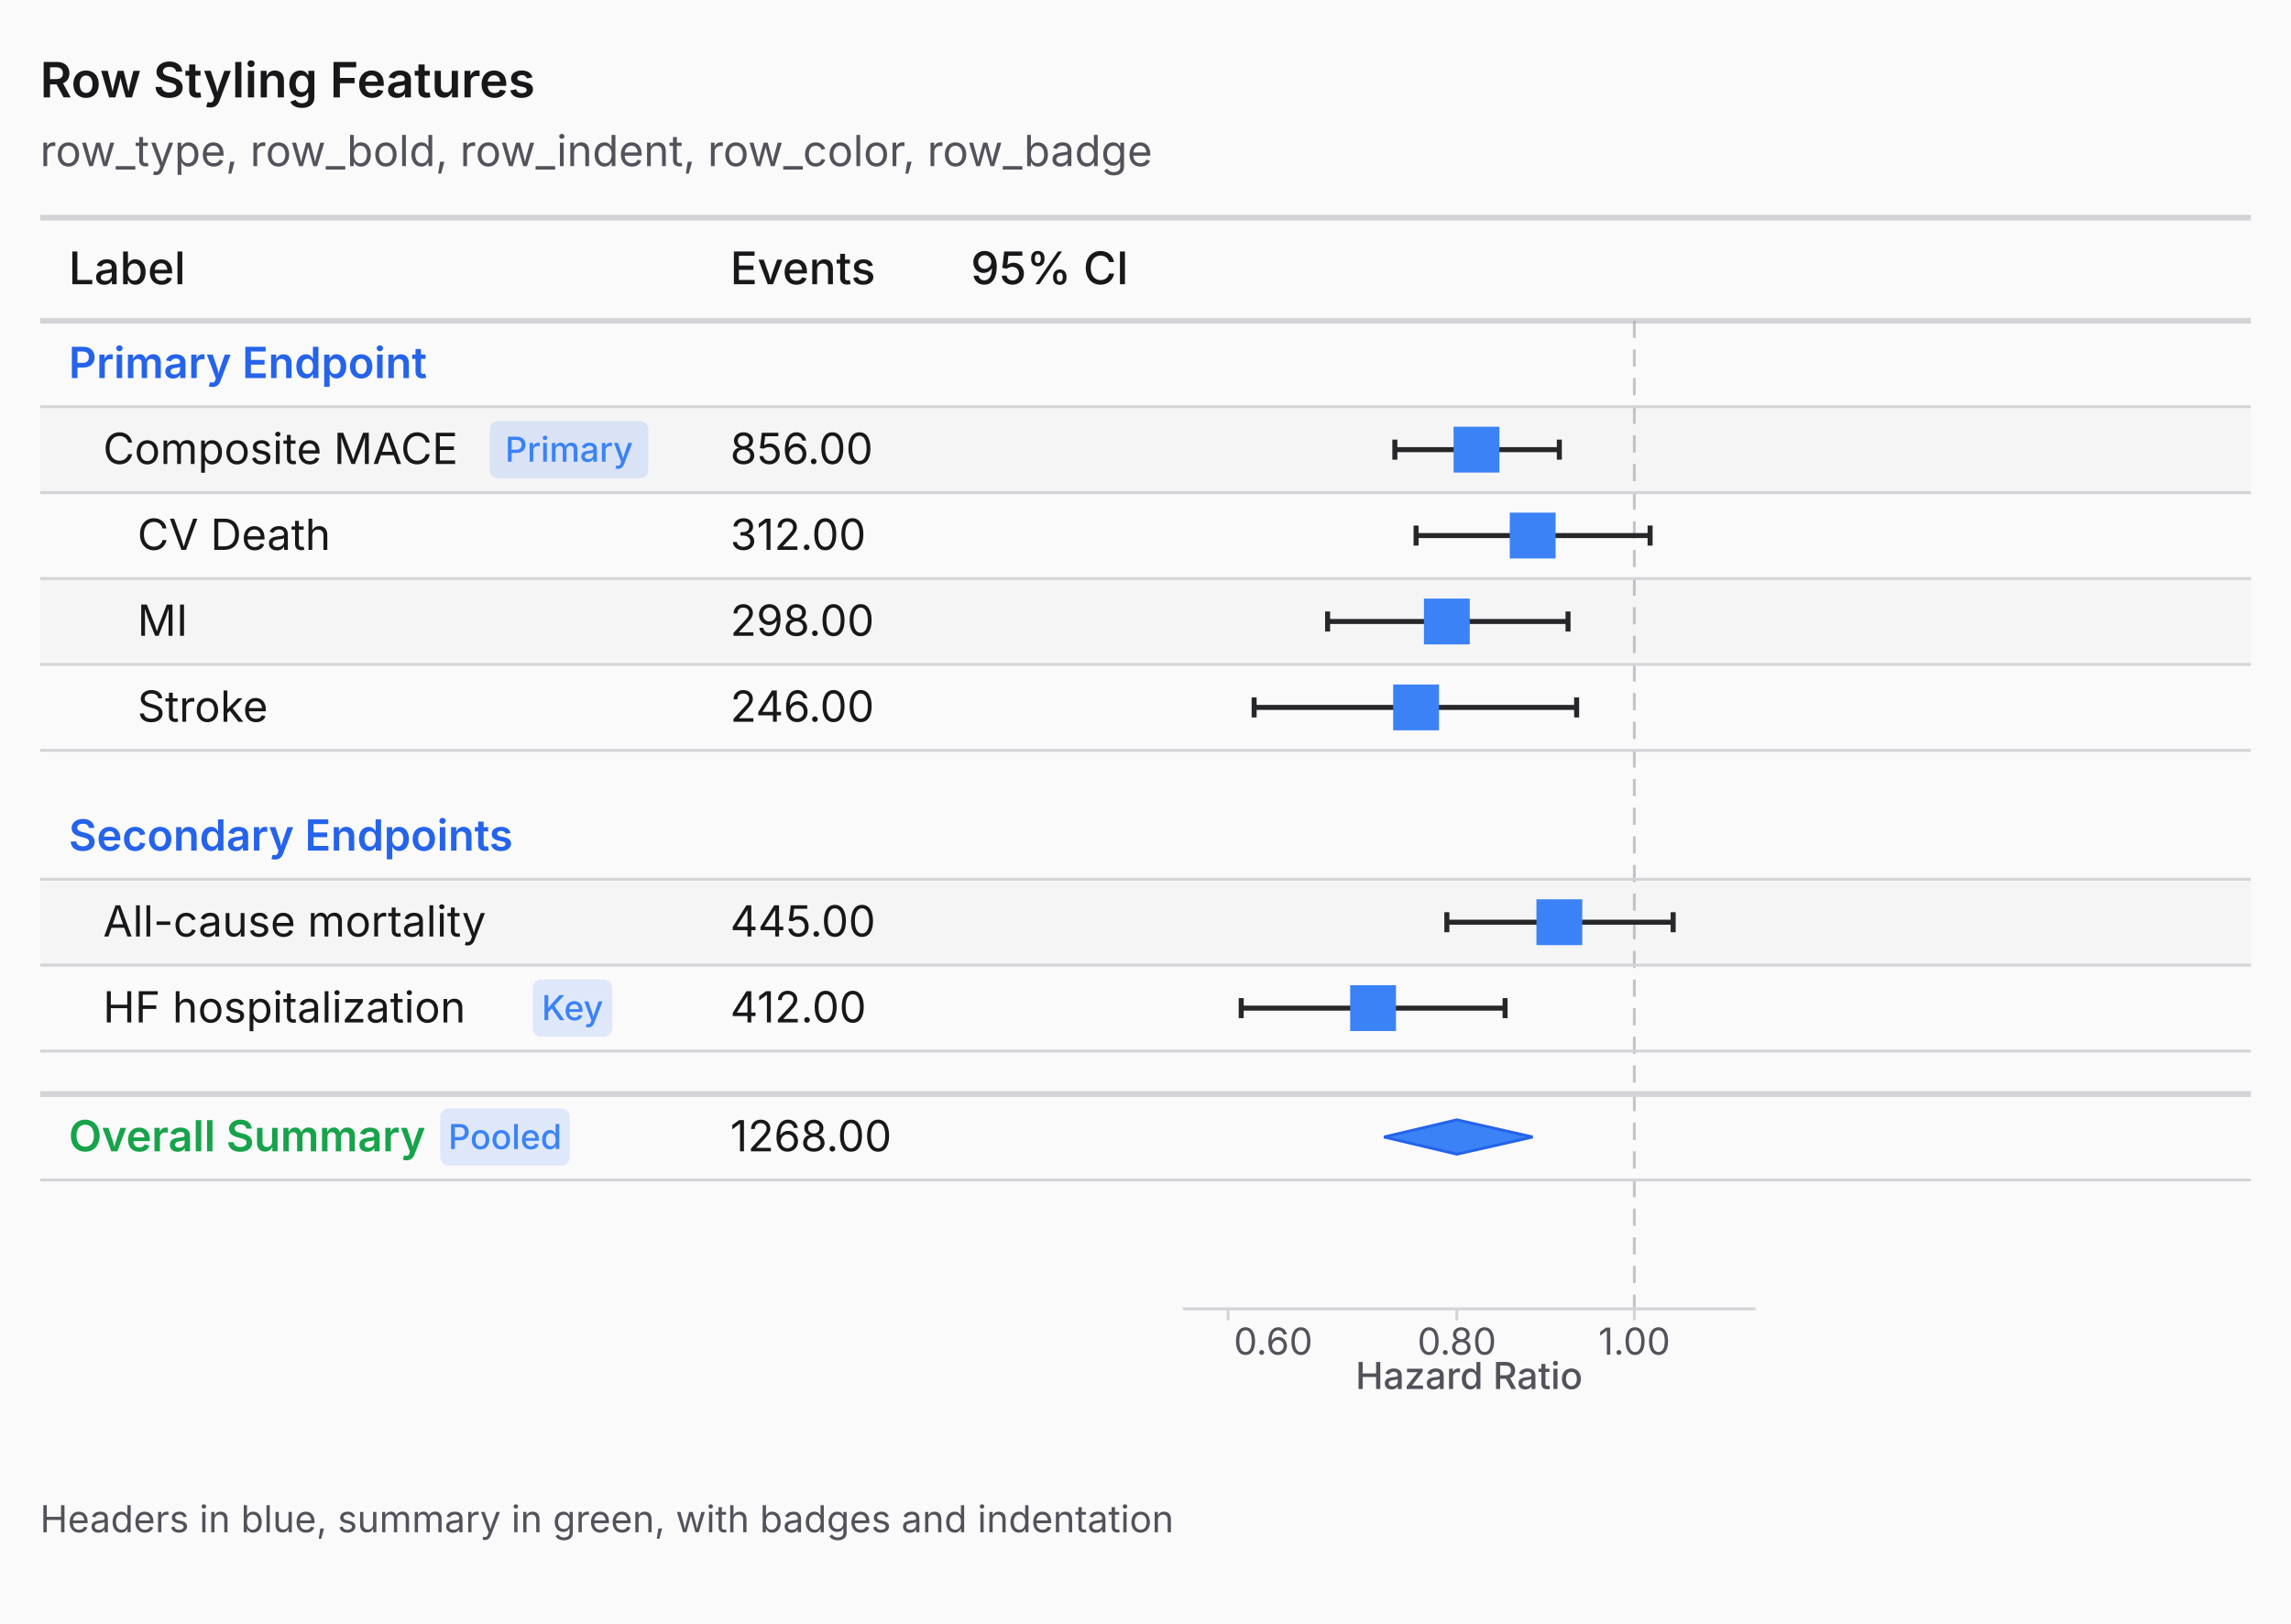
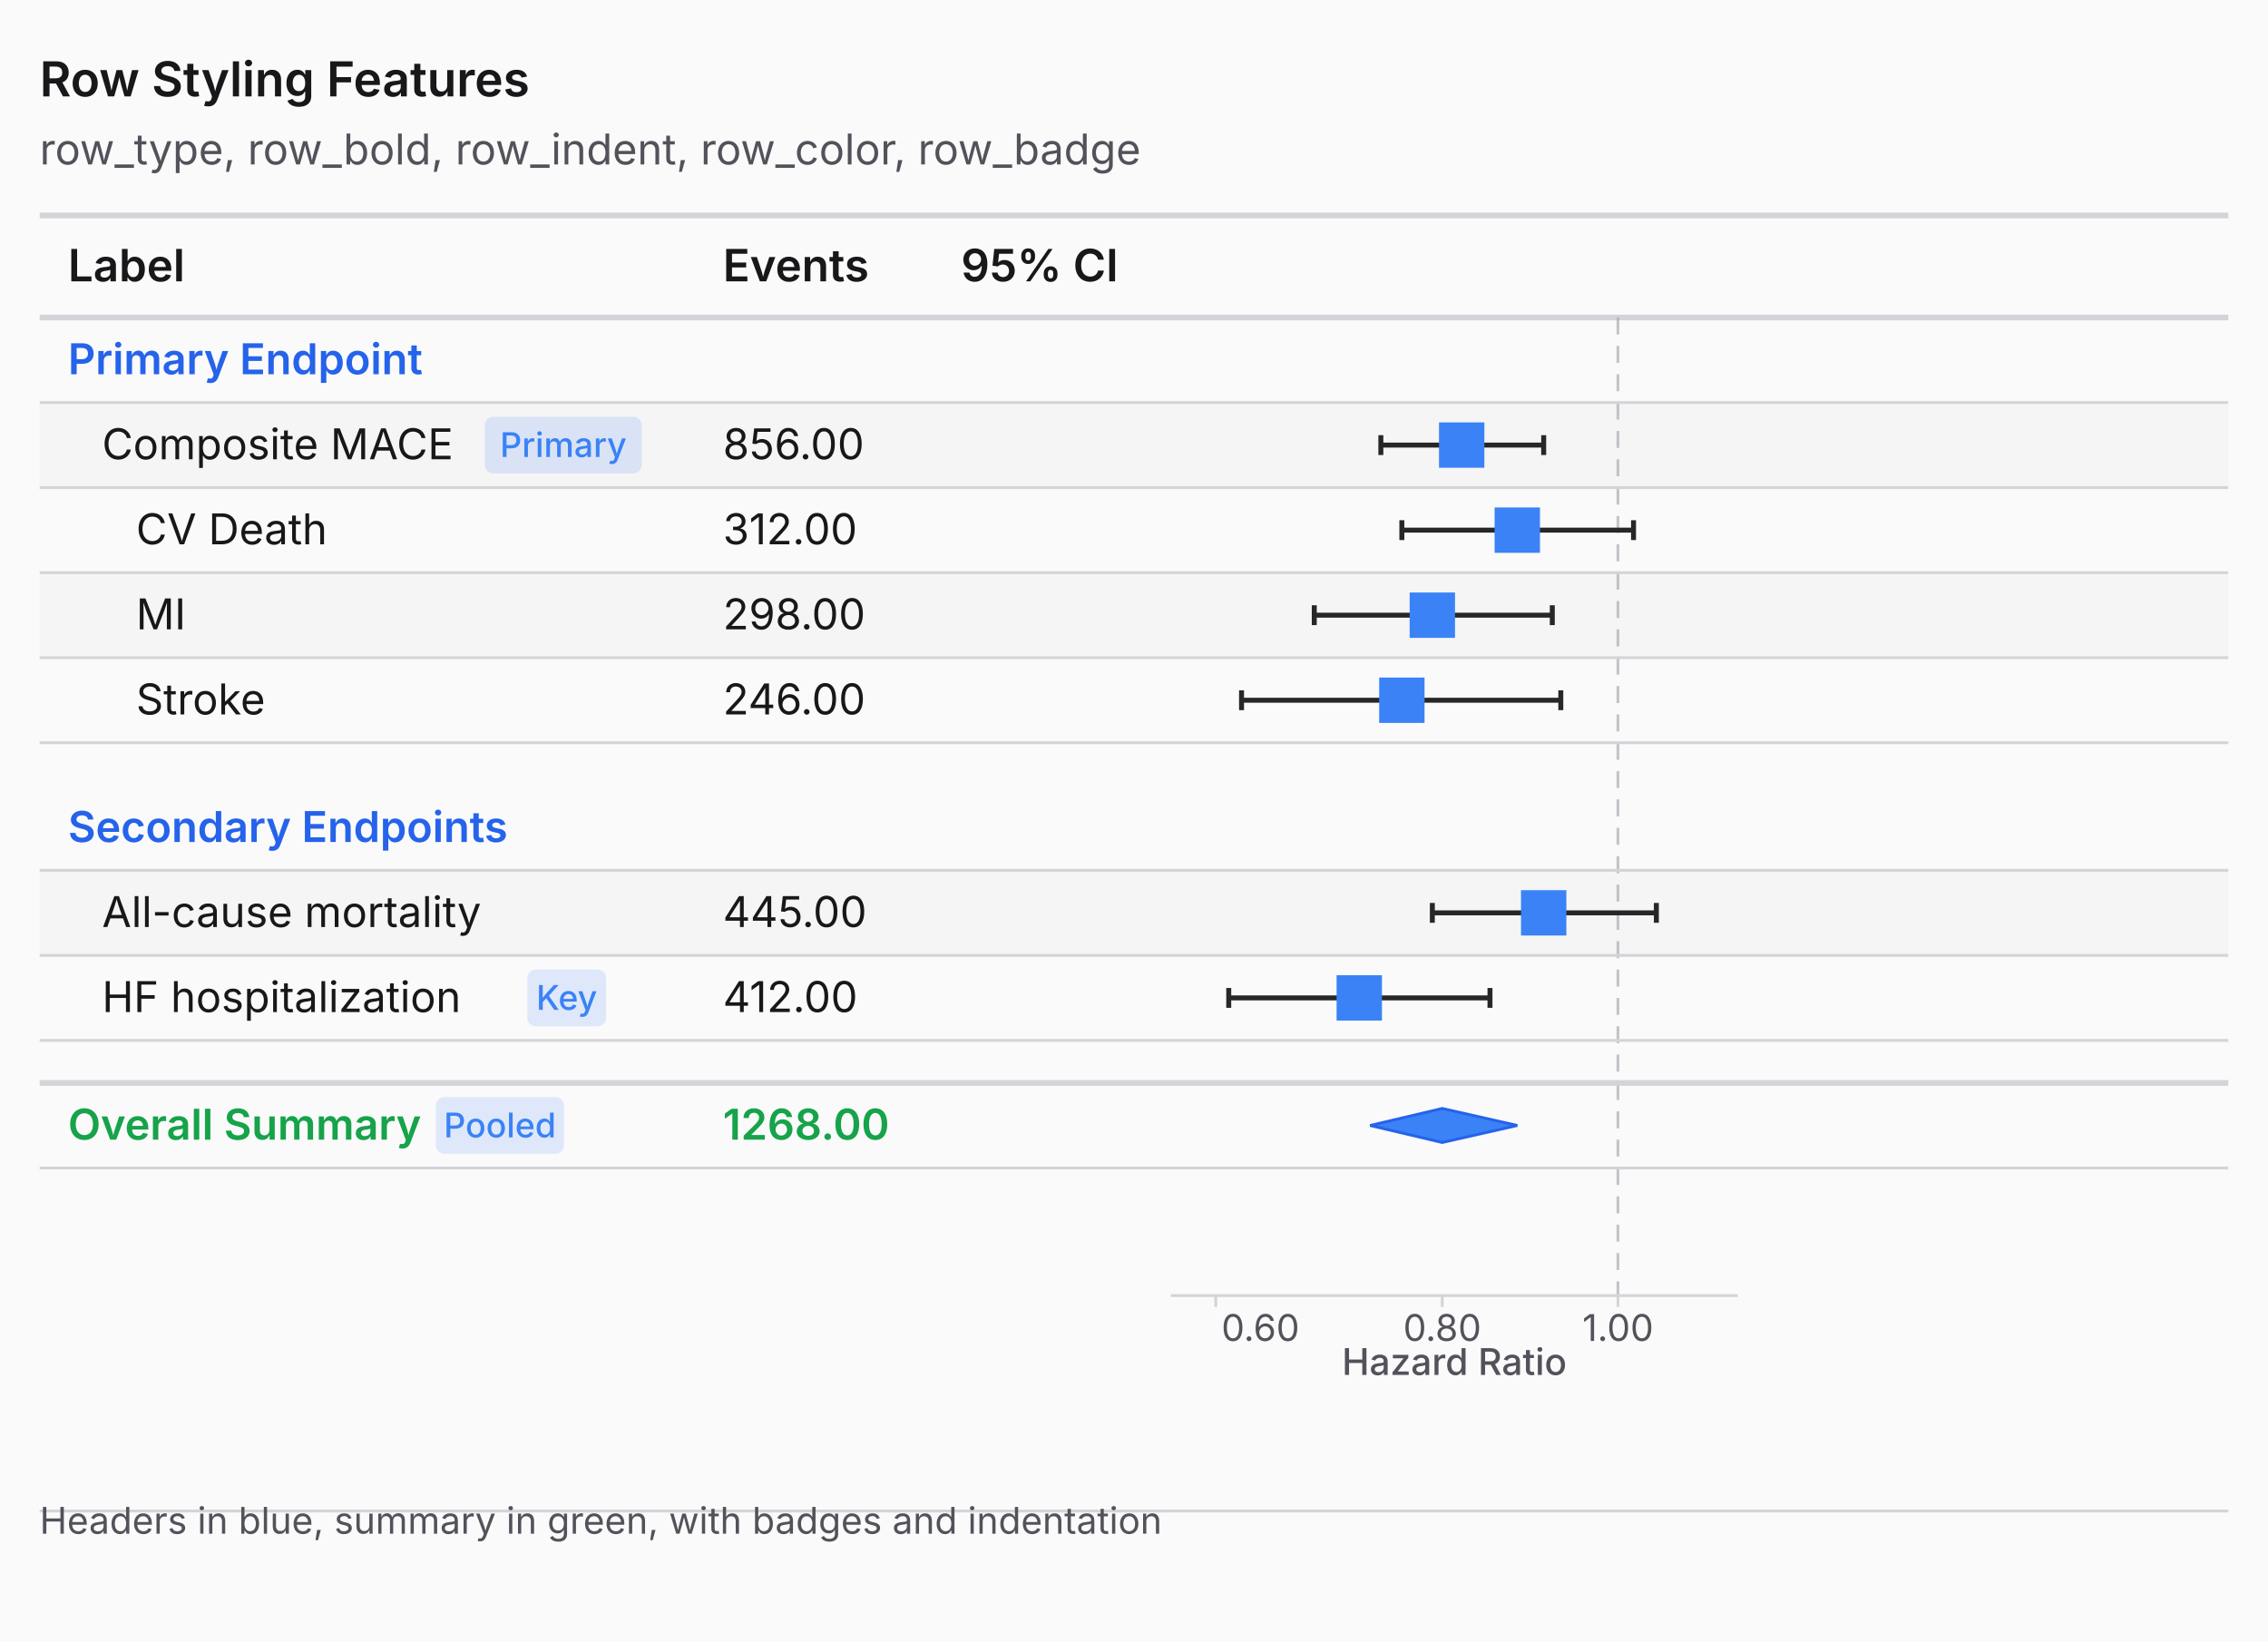
- <svg xmlns="http://www.w3.org/2000/svg" width="800" height="567" viewBox="0 0 800 567">
+ <svg xmlns="http://www.w3.org/2000/svg" width="800" height="579" viewBox="0 0 800 579">
  <rect width="100%" height="100%" fill="#fafafa" />
  <text x="14" y="34" font-family="Inter, system-ui, -apple-system, sans-serif" font-size="17px" font-weight="600" fill="#18181b">Row Styling Features</text>
  <text x="14" y="58" font-family="Inter, system-ui, -apple-system, sans-serif" font-size="15px" fill="#52525b">row_type, row_bold, row_indent, row_color, row_badge</text>
  <line x1="14" x2="786" y1="76" y2="76" stroke="#d4d4d8" stroke-width="2" />
-   <text x="24" y="99.25" font-family="Inter, system-ui, -apple-system, sans-serif" font-size="15.75px" font-weight="500" fill="#18181b">Label</text>
-   <text x="255" y="99.25" font-family="Inter, system-ui, -apple-system, sans-serif" font-size="15.75px" font-weight="500" text-anchor="start" fill="#18181b">Events</text>
-   <text x="339" y="99.25" font-family="Inter, system-ui, -apple-system, sans-serif" font-size="15.75px" font-weight="500" text-anchor="start" fill="#18181b">95% CI</text>
-   <text x="423" y="99.25" font-family="Inter, system-ui, -apple-system, sans-serif" font-size="15.75px" font-weight="500" text-anchor="start" fill="#18181b" />
+   <text x="24" y="99.25" font-family="Inter, system-ui, -apple-system, sans-serif" font-size="15.75px" font-weight="600" fill="#18181b">Label</text>
+   <text x="255" y="99.25" font-family="Inter, system-ui, -apple-system, sans-serif" font-size="15.75px" font-weight="600" text-anchor="start" fill="#18181b">Events</text>
+   <text x="339" y="99.25" font-family="Inter, system-ui, -apple-system, sans-serif" font-size="15.75px" font-weight="600" text-anchor="start" fill="#18181b">95% CI</text>
+   <text x="423" y="99.25" font-family="Inter, system-ui, -apple-system, sans-serif" font-size="15.75px" font-weight="600" text-anchor="start" fill="#18181b" />
  <line x1="14" x2="786" y1="112" y2="112" stroke="#d4d4d8" stroke-width="2" />
  <rect x="14" y="142" width="772" height="30" fill="#f5f5f5" />
  <rect x="14" y="202" width="772" height="30" fill="#f5f5f5" />
  <rect x="14" y="307" width="772" height="30" fill="#f5f5f5" />
  <line x1="570.703" x2="570.703" y1="112" y2="457" stroke="#a1a1aa" stroke-width="1" stroke-opacity="0.6" stroke-dasharray="6,4" />
  <g class="interval effect-0">
    <line x1="487.074" x2="544.509" y1="157" y2="157" stroke="#27272a" stroke-width="1.75" />
    <line x1="487.074" x2="487.074" y1="153.5" y2="160.5" stroke="#27272a" stroke-width="1.75" />
    <line x1="544.509" x2="544.509" y1="153.5" y2="160.5" stroke="#27272a" stroke-width="1.75" />
    <rect x="507.585" y="149" width="16" height="16" fill="#3b82f6" />
  </g>
  <g class="interval effect-0">
    <line x1="494.481" x2="576.202" y1="187" y2="187" stroke="#27272a" stroke-width="1.75" />
    <line x1="494.481" x2="494.481" y1="183.5" y2="190.5" stroke="#27272a" stroke-width="1.75" />
    <line x1="576.202" x2="576.202" y1="183.5" y2="190.5" stroke="#27272a" stroke-width="1.75" />
    <rect x="527.198" y="179" width="16" height="16" fill="#3b82f6" />
  </g>
  <g class="interval effect-0">
    <line x1="463.589" x2="547.544" y1="217" y2="217" stroke="#27272a" stroke-width="1.75" />
    <line x1="463.589" x2="463.589" y1="213.5" y2="220.5" stroke="#27272a" stroke-width="1.75" />
    <line x1="547.544" x2="547.544" y1="213.5" y2="220.5" stroke="#27272a" stroke-width="1.75" />
    <rect x="497.233" y="209" width="16" height="16" fill="#3b82f6" />
  </g>
  <g class="interval effect-0">
    <line x1="437.933" x2="550.547" y1="247" y2="247" stroke="#27272a" stroke-width="1.75" />
    <line x1="437.933" x2="437.933" y1="243.5" y2="250.5" stroke="#27272a" stroke-width="1.75" />
    <line x1="550.547" x2="550.547" y1="243.5" y2="250.5" stroke="#27272a" stroke-width="1.75" />
    <rect x="486.481" y="239" width="16" height="16" fill="#3b82f6" />
  </g>
  <g class="interval effect-0">
    <line x1="505.233" x2="584.253" y1="322" y2="322" stroke="#27272a" stroke-width="1.75" />
    <line x1="505.233" x2="505.233" y1="318.5" y2="325.5" stroke="#27272a" stroke-width="1.75" />
    <line x1="584.253" x2="584.253" y1="318.5" y2="325.5" stroke="#27272a" stroke-width="1.75" />
    <rect x="536.509" y="314" width="16" height="16" fill="#3b82f6" />
  </g>
  <g class="interval effect-0">
    <line x1="433.417" x2="525.565" y1="352" y2="352" stroke="#27272a" stroke-width="1.75" />
    <line x1="433.417" x2="433.417" y1="348.5" y2="355.5" stroke="#27272a" stroke-width="1.75" />
    <line x1="525.565" x2="525.565" y1="348.5" y2="355.5" stroke="#27272a" stroke-width="1.75" />
    <rect x="471.464" y="344" width="16" height="16" fill="#3b82f6" />
  </g>
  <g class="interval effect-0 summary">
    <polygon points="483.295,397 508.727,391 535.198,397 508.727,403" fill="#3b82f6" stroke="#2563eb" stroke-width="1" />
  </g>
  <g transform="translate(0, 457)">
    <line x1="413" x2="613" y1="0" y2="0" stroke="#d4d4d8" stroke-width="1" />
    <line x1="428.826" x2="428.826" y1="0" y2="4" stroke="#d4d4d8" stroke-width="1" />
    <text x="430.826" y="16" text-anchor="start" font-family="Inter, system-ui, -apple-system, sans-serif" font-size="13px" fill="#52525b">0.60</text>
    <line x1="508.727" x2="508.727" y1="0" y2="4" stroke="#d4d4d8" stroke-width="1" />
    <text x="508.727" y="16" text-anchor="middle" font-family="Inter, system-ui, -apple-system, sans-serif" font-size="13px" fill="#52525b">0.80</text>
    <line x1="570.703" x2="570.703" y1="0" y2="4" stroke="#d4d4d8" stroke-width="1" />
    <text x="570.703" y="16" text-anchor="middle" font-family="Inter, system-ui, -apple-system, sans-serif" font-size="13px" fill="#52525b">1.00</text>
    <text x="513" y="28" text-anchor="middle" font-family="Inter, system-ui, -apple-system, sans-serif" font-size="13px" font-weight="500" fill="#52525b">Hazard Ratio</text>
  </g>
  <text x="24" y="132" font-family="Inter, system-ui, -apple-system, sans-serif" font-size="15px" font-weight="600" font-style="normal" fill="#2563eb">Primary Endpoint</text>
-   <text x="255" y="132" font-family="Inter, system-ui, -apple-system, sans-serif" font-size="15px" font-weight="400" font-style="normal" text-anchor="start" fill="#18181b" />
-   <text x="339" y="132" font-family="Inter, system-ui, -apple-system, sans-serif" font-size="15px" font-weight="400" font-style="normal" text-anchor="start" fill="#18181b" />
+   <text x="255" y="132" font-family="Inter, system-ui, -apple-system, sans-serif" font-size="15px" font-weight="600" font-style="normal" text-anchor="start" fill="#2563eb" />
+   <text x="339" y="132" font-family="Inter, system-ui, -apple-system, sans-serif" font-size="15px" font-weight="600" font-style="normal" text-anchor="start" fill="#2563eb" />
  <line x1="14" x2="786" y1="142" y2="142" stroke="#d4d4d8" stroke-width="1" />
  <text x="36" y="162" font-family="Inter, system-ui, -apple-system, sans-serif" font-size="15px" font-weight="400" font-style="normal" fill="#18181b">  Composite MACE</text>
  <rect x="171" y="147" width="55.4" height="20" rx="3" fill="#3b82f6" opacity="0.15" />
  <text x="198.7" y="161.2" text-anchor="middle" font-family="Inter, system-ui, -apple-system, sans-serif" font-size="12px" font-weight="500" fill="#3b82f6">Primary</text>
  <text x="255" y="162" font-family="Inter, system-ui, -apple-system, sans-serif" font-size="15px" font-weight="400" font-style="normal" text-anchor="start" fill="#18181b">856.00</text>
  <text x="339" y="162" font-family="Inter, system-ui, -apple-system, sans-serif" font-size="15px" font-weight="400" font-style="normal" text-anchor="start" fill="#18181b" />
  <line x1="14" x2="786" y1="172" y2="172" stroke="#d4d4d8" stroke-width="1" />
  <text x="48" y="192" font-family="Inter, system-ui, -apple-system, sans-serif" font-size="15px" font-weight="400" font-style="normal" fill="#18181b">  CV Death</text>
  <text x="255" y="192" font-family="Inter, system-ui, -apple-system, sans-serif" font-size="15px" font-weight="400" font-style="normal" text-anchor="start" fill="#18181b">312.00</text>
  <text x="339" y="192" font-family="Inter, system-ui, -apple-system, sans-serif" font-size="15px" font-weight="400" font-style="normal" text-anchor="start" fill="#18181b" />
  <line x1="14" x2="786" y1="202" y2="202" stroke="#d4d4d8" stroke-width="1" />
  <text x="48" y="222" font-family="Inter, system-ui, -apple-system, sans-serif" font-size="15px" font-weight="400" font-style="normal" fill="#18181b">  MI</text>
  <text x="255" y="222" font-family="Inter, system-ui, -apple-system, sans-serif" font-size="15px" font-weight="400" font-style="normal" text-anchor="start" fill="#18181b">298.00</text>
  <text x="339" y="222" font-family="Inter, system-ui, -apple-system, sans-serif" font-size="15px" font-weight="400" font-style="normal" text-anchor="start" fill="#18181b" />
  <line x1="14" x2="786" y1="232" y2="232" stroke="#d4d4d8" stroke-width="1" />
  <text x="48" y="252" font-family="Inter, system-ui, -apple-system, sans-serif" font-size="15px" font-weight="400" font-style="normal" fill="#18181b">  Stroke</text>
  <text x="255" y="252" font-family="Inter, system-ui, -apple-system, sans-serif" font-size="15px" font-weight="400" font-style="normal" text-anchor="start" fill="#18181b">246.00</text>
  <text x="339" y="252" font-family="Inter, system-ui, -apple-system, sans-serif" font-size="15px" font-weight="400" font-style="normal" text-anchor="start" fill="#18181b" />
  <line x1="14" x2="786" y1="262" y2="262" stroke="#d4d4d8" stroke-width="1" />
  <text x="24" y="274.5" font-family="Inter, system-ui, -apple-system, sans-serif" font-size="15px" font-weight="400" font-style="normal" fill="#18181b" />
  <text x="255" y="274.5" font-family="Inter, system-ui, -apple-system, sans-serif" font-size="15px" font-weight="400" font-style="normal" text-anchor="start" fill="#18181b" />
  <text x="339" y="274.5" font-family="Inter, system-ui, -apple-system, sans-serif" font-size="15px" font-weight="400" font-style="normal" text-anchor="start" fill="#18181b" />
  <text x="24" y="297" font-family="Inter, system-ui, -apple-system, sans-serif" font-size="15px" font-weight="600" font-style="normal" fill="#2563eb">Secondary Endpoints</text>
-   <text x="255" y="297" font-family="Inter, system-ui, -apple-system, sans-serif" font-size="15px" font-weight="400" font-style="normal" text-anchor="start" fill="#18181b" />
-   <text x="339" y="297" font-family="Inter, system-ui, -apple-system, sans-serif" font-size="15px" font-weight="400" font-style="normal" text-anchor="start" fill="#18181b" />
+   <text x="255" y="297" font-family="Inter, system-ui, -apple-system, sans-serif" font-size="15px" font-weight="600" font-style="normal" text-anchor="start" fill="#2563eb" />
+   <text x="339" y="297" font-family="Inter, system-ui, -apple-system, sans-serif" font-size="15px" font-weight="600" font-style="normal" text-anchor="start" fill="#2563eb" />
  <line x1="14" x2="786" y1="307" y2="307" stroke="#d4d4d8" stroke-width="1" />
  <text x="36" y="327" font-family="Inter, system-ui, -apple-system, sans-serif" font-size="15px" font-weight="400" font-style="normal" fill="#18181b">  All-cause mortality</text>
  <text x="255" y="327" font-family="Inter, system-ui, -apple-system, sans-serif" font-size="15px" font-weight="400" font-style="normal" text-anchor="start" fill="#18181b">445.00</text>
  <text x="339" y="327" font-family="Inter, system-ui, -apple-system, sans-serif" font-size="15px" font-weight="400" font-style="normal" text-anchor="start" fill="#18181b" />
  <line x1="14" x2="786" y1="337" y2="337" stroke="#d4d4d8" stroke-width="1" />
  <text x="36" y="357" font-family="Inter, system-ui, -apple-system, sans-serif" font-size="15px" font-weight="400" font-style="normal" fill="#18181b">  HF hospitalization</text>
  <rect x="186" y="342" width="27.8" height="20" rx="3" fill="#3b82f6" opacity="0.15" />
  <text x="199.9" y="356.2" text-anchor="middle" font-family="Inter, system-ui, -apple-system, sans-serif" font-size="12px" font-weight="500" fill="#3b82f6">Key</text>
  <text x="255" y="357" font-family="Inter, system-ui, -apple-system, sans-serif" font-size="15px" font-weight="400" font-style="normal" text-anchor="start" fill="#18181b">412.00</text>
  <text x="339" y="357" font-family="Inter, system-ui, -apple-system, sans-serif" font-size="15px" font-weight="400" font-style="normal" text-anchor="start" fill="#18181b" />
  <line x1="14" x2="786" y1="367" y2="367" stroke="#d4d4d8" stroke-width="1" />
  <text x="24" y="379.5" font-family="Inter, system-ui, -apple-system, sans-serif" font-size="15px" font-weight="400" font-style="normal" fill="#18181b" />
  <text x="255" y="379.5" font-family="Inter, system-ui, -apple-system, sans-serif" font-size="15px" font-weight="400" font-style="normal" text-anchor="start" fill="#18181b" />
  <text x="339" y="379.5" font-family="Inter, system-ui, -apple-system, sans-serif" font-size="15px" font-weight="400" font-style="normal" text-anchor="start" fill="#18181b" />
  <text x="24" y="402" font-family="Inter, system-ui, -apple-system, sans-serif" font-size="15px" font-weight="600" font-style="normal" fill="#16a34a">Overall Summary</text>
  <rect x="153.75" y="387" width="45.2" height="20" rx="3" fill="#3b82f6" opacity="0.15" />
  <text x="176.35" y="401.2" text-anchor="middle" font-family="Inter, system-ui, -apple-system, sans-serif" font-size="12px" font-weight="500" fill="#3b82f6">Pooled</text>
-   <text x="255" y="402" font-family="Inter, system-ui, -apple-system, sans-serif" font-size="15px" font-weight="400" font-style="normal" text-anchor="start" fill="#18181b">1268.00</text>
-   <text x="339" y="402" font-family="Inter, system-ui, -apple-system, sans-serif" font-size="15px" font-weight="400" font-style="normal" text-anchor="start" fill="#18181b" />
+   <text x="255" y="402" font-family="Inter, system-ui, -apple-system, sans-serif" font-size="15px" font-weight="600" font-style="normal" text-anchor="start" fill="#16a34a">1268.00</text>
+   <text x="339" y="402" font-family="Inter, system-ui, -apple-system, sans-serif" font-size="15px" font-weight="600" font-style="normal" text-anchor="start" fill="#16a34a" />
  <line x1="14" x2="786" y1="382" y2="382" stroke="#d4d4d8" stroke-width="2" />
  <line x1="14" x2="786" y1="412" y2="412" stroke="#d4d4d8" stroke-width="1" />
-   <text x="14" y="535" font-family="Inter, system-ui, -apple-system, sans-serif" font-size="13px" fill="#52525b">Headers in blue, summary in green, with badges and indentation</text>
+   <line x1="14" x2="786" y1="533" y2="533" stroke="#d4d4d8" stroke-width="1" />
+   <text x="14" y="541" font-family="Inter, system-ui, -apple-system, sans-serif" font-size="13px" fill="#52525b">Headers in blue, summary in green, with badges and indentation</text>
</svg>
